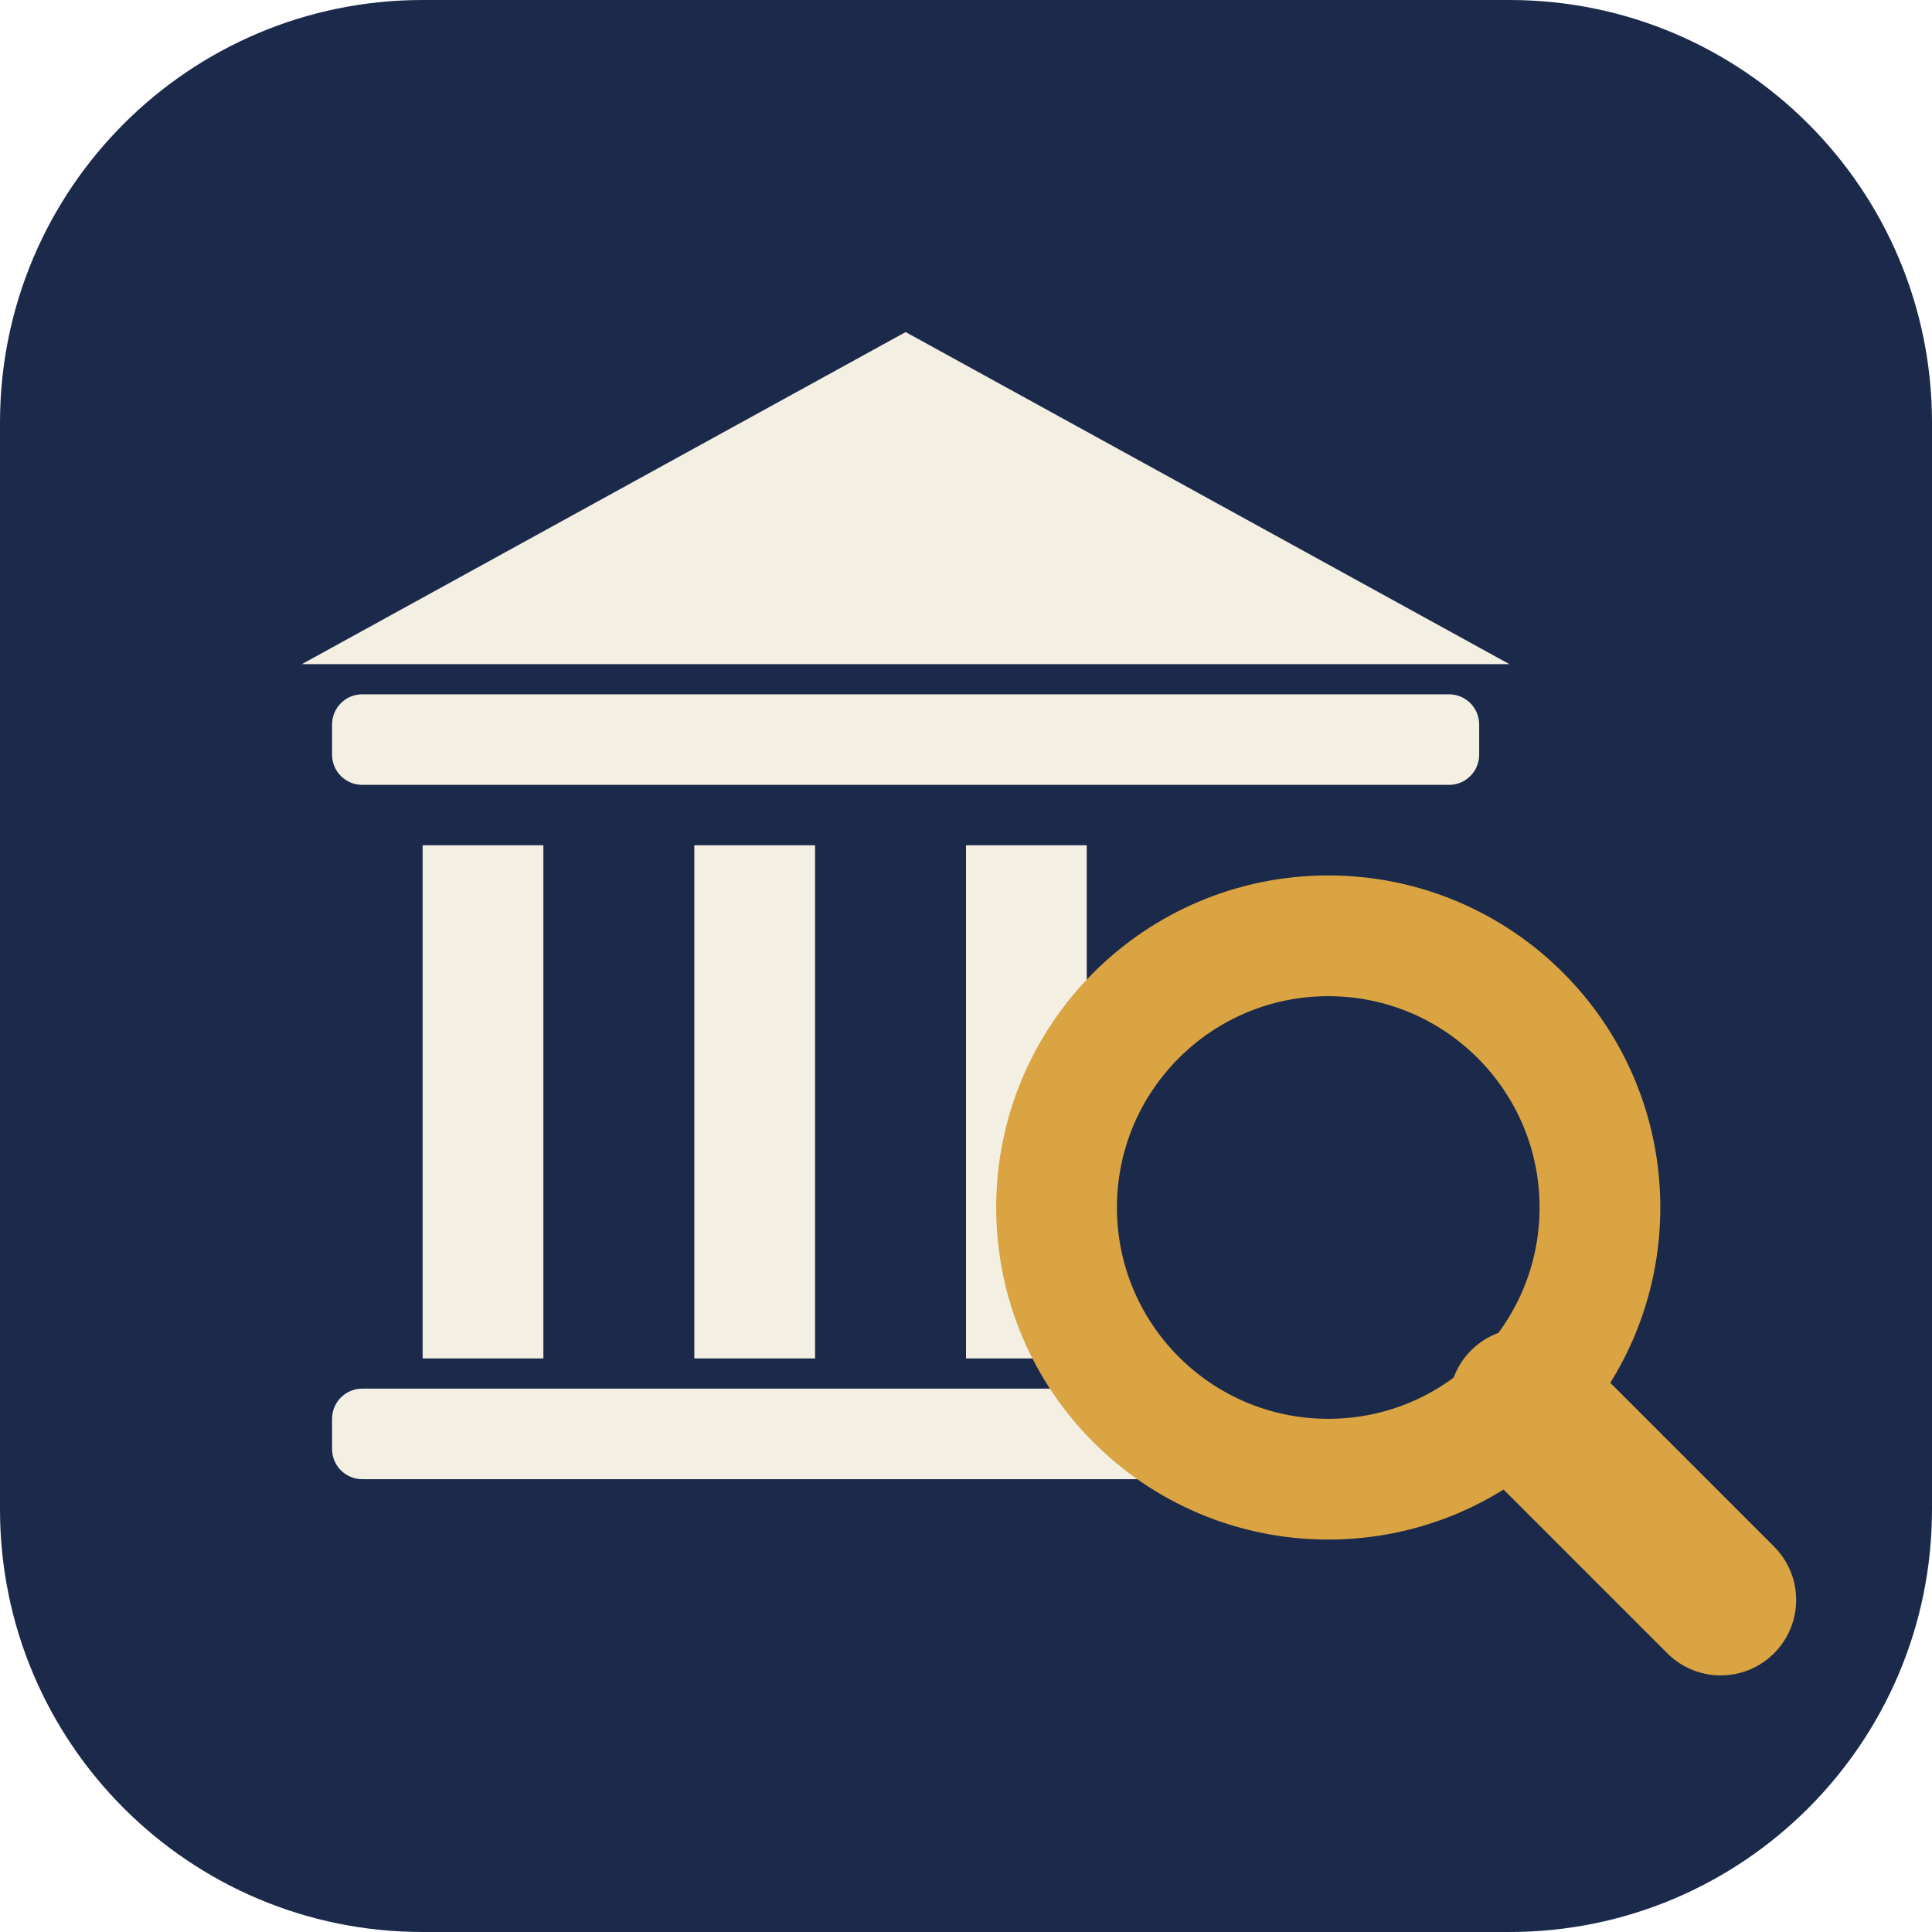
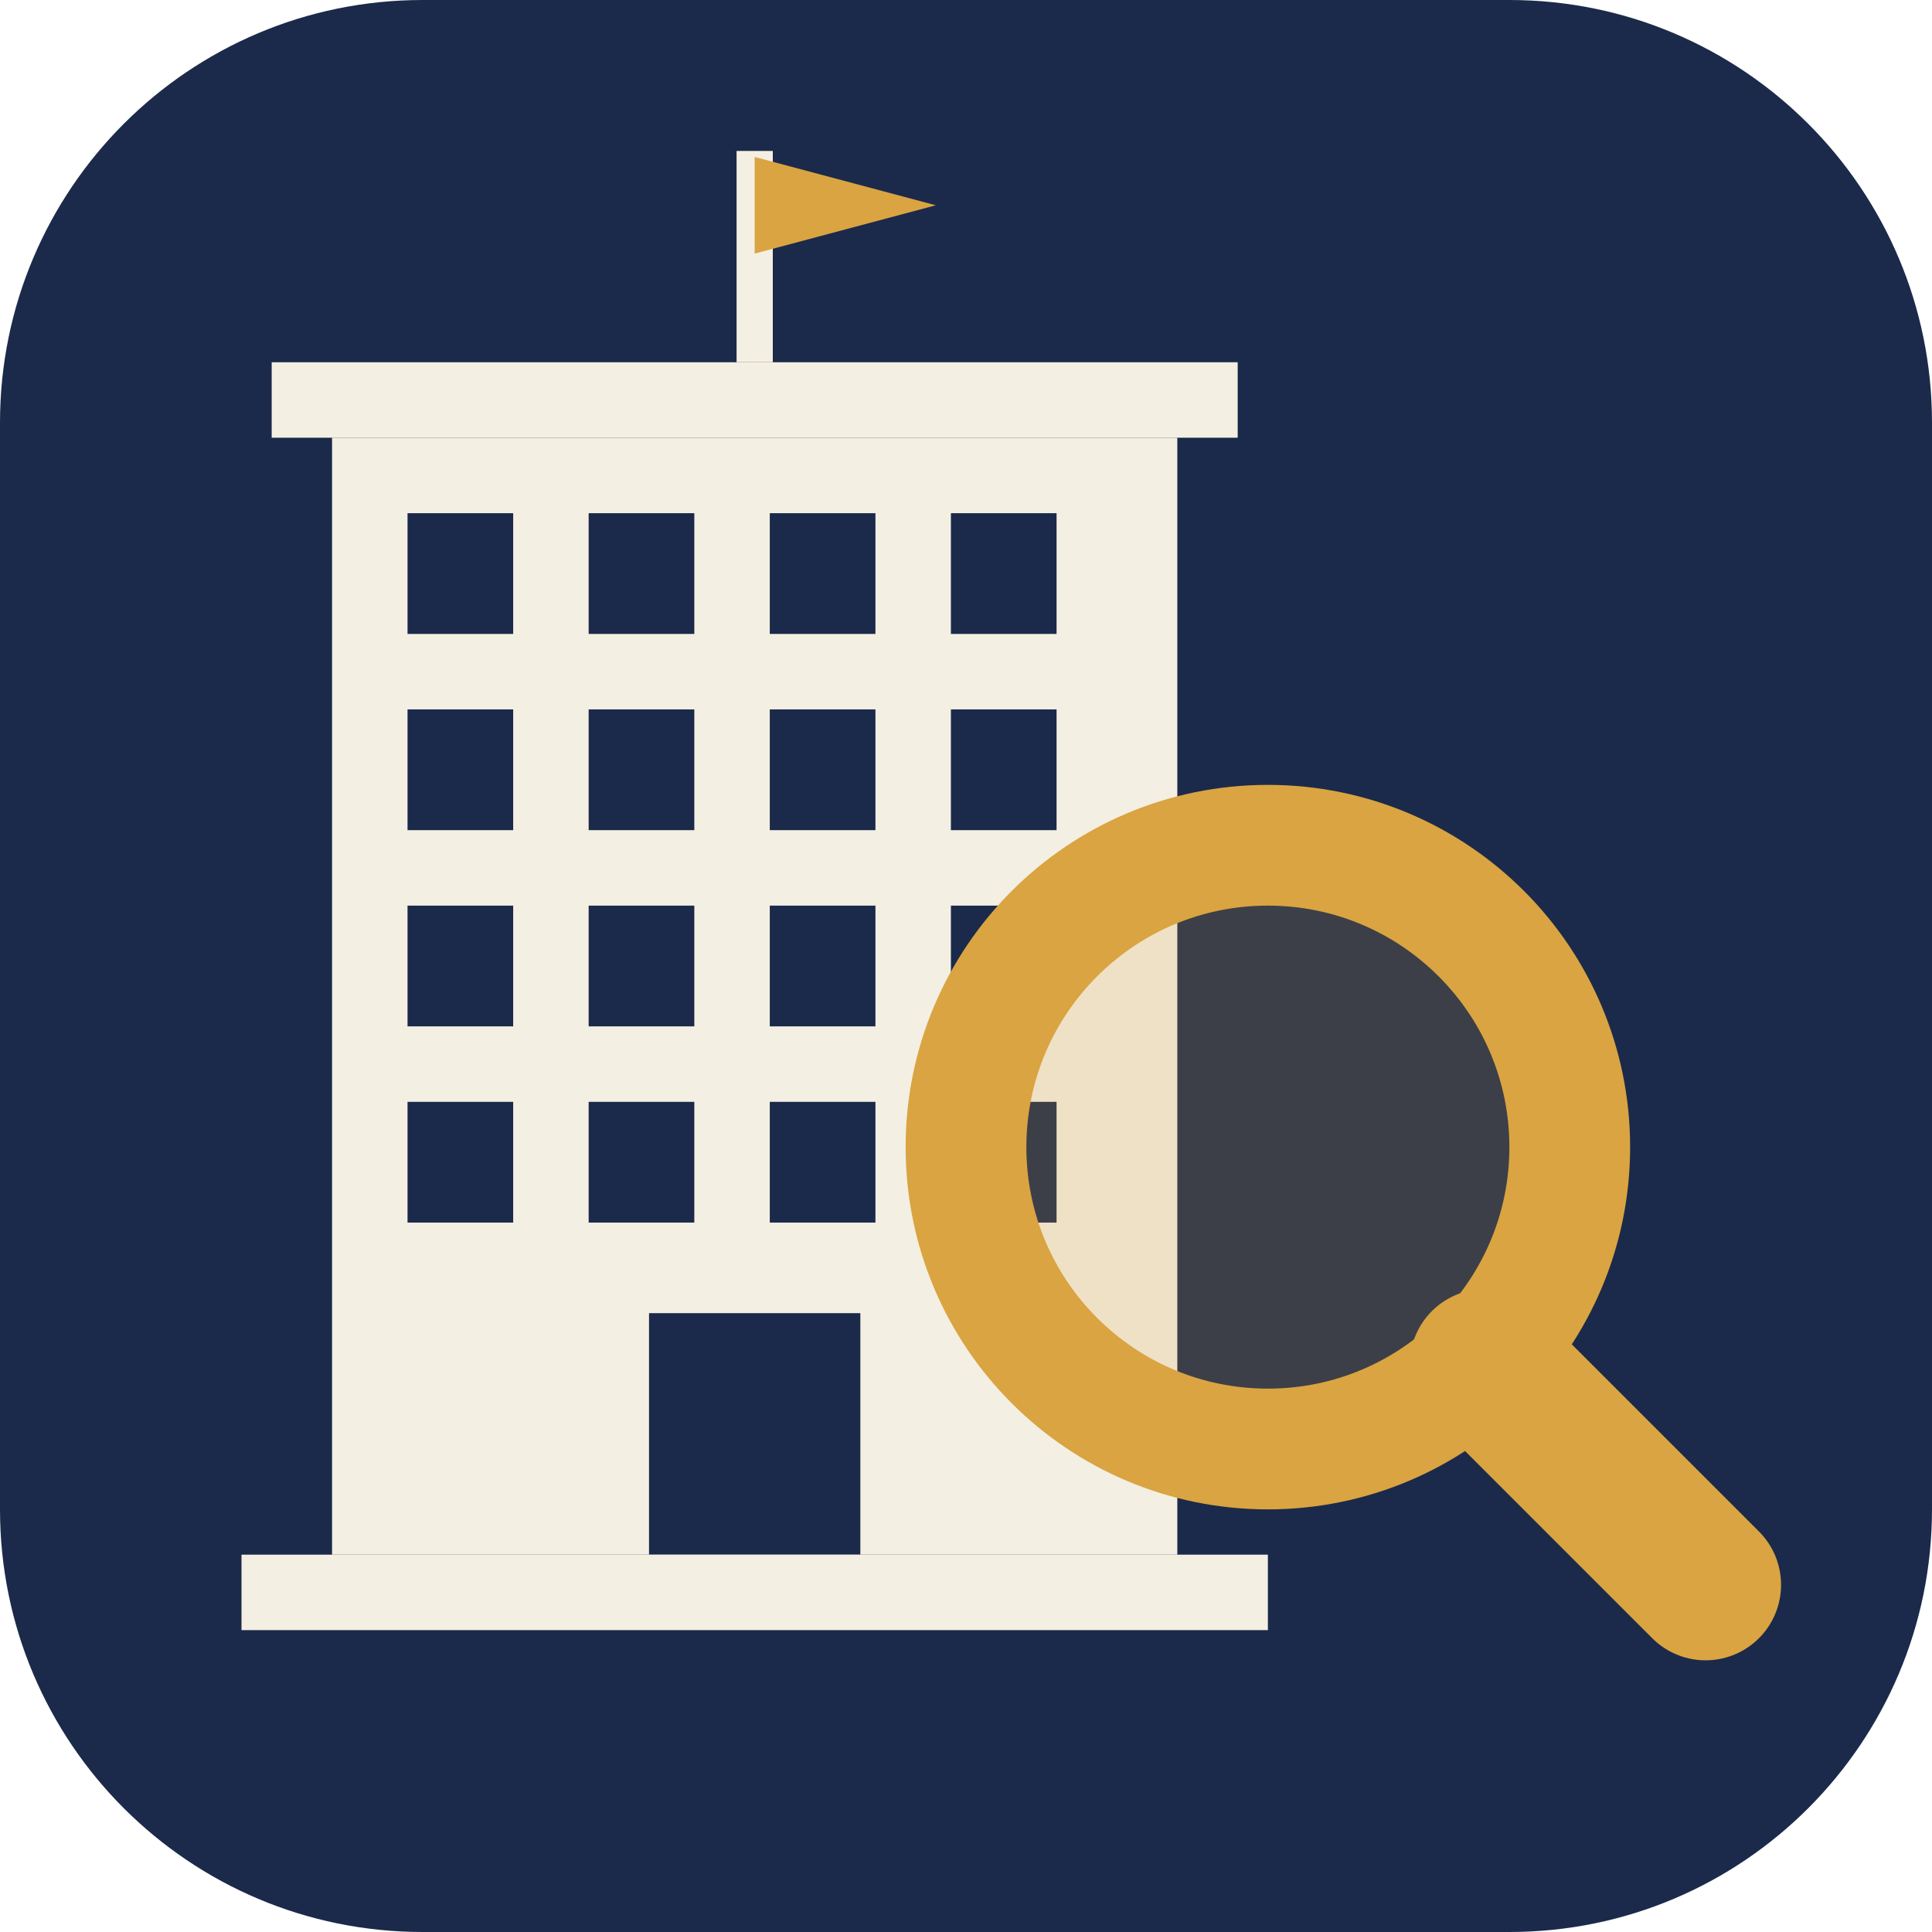
<svg xmlns="http://www.w3.org/2000/svg" viewBox="0 0 64 64" role="img" aria-label="Agency Tracker logo">
  <rect width="64" height="64" rx="14" fill="#1b2a4a" />
-   <path d="M10 22 L30 11 L50 22 Z" fill="#f4efe3" />
-   <rect x="11" y="23" width="38" height="3" rx="1" fill="#f4efe3" />
-   <rect x="14" y="28" width="4" height="17" fill="#f4efe3" />
-   <rect x="23" y="28" width="4" height="17" fill="#f4efe3" />
-   <rect x="32" y="28" width="4" height="17" fill="#f4efe3" />
-   <rect x="11" y="46" width="30" height="3" rx="1" fill="#f4efe3" />
-   <circle cx="44" cy="40" r="9" fill="none" stroke="#d9a441" stroke-width="4" />
-   <line x1="50.5" y1="46.5" x2="57" y2="53" stroke="#d9a441" stroke-width="5" stroke-linecap="round" />
+   <rect x="9" y="12" width="32" height="2.5" fill="#f4efe3" />
+   <rect x="11" y="14.5" width="28" height="37" fill="#f4efe3" />
+   <g fill="#1b2a4a">
+     <rect x="13.5" y="17" width="3.5" height="4" />
+     <rect x="19.5" y="17" width="3.5" height="4" />
+     <rect x="25.5" y="17" width="3.5" height="4" />
+     <rect x="31.5" y="17" width="3.5" height="4" />
+     <rect x="13.5" y="23.5" width="3.5" height="4" />
+     <rect x="19.5" y="23.5" width="3.5" height="4" />
+     <rect x="25.5" y="23.5" width="3.5" height="4" />
+     <rect x="31.5" y="23.5" width="3.5" height="4" />
+     <rect x="13.5" y="30" width="3.5" height="4" />
+     <rect x="19.5" y="30" width="3.5" height="4" />
+     <rect x="25.5" y="30" width="3.5" height="4" />
+     <rect x="31.5" y="30" width="3.5" height="4" />
+     <rect x="13.5" y="36.5" width="3.5" height="4" />
+     <rect x="19.5" y="36.5" width="3.5" height="4" />
+     <rect x="25.5" y="36.5" width="3.5" height="4" />
+     <rect x="31.5" y="36.5" width="3.5" height="4" />
+     <rect x="21.5" y="43.5" width="7" height="8" />
+   </g>
+   <rect x="8" y="51.5" width="34" height="2.5" fill="#f4efe3" />
+   <line x1="25" y1="5" x2="25" y2="12" stroke="#f4efe3" stroke-width="1.2" />
+   <path d="M25 5.2 L31 6.8 L25 8.4 Z" fill="#d9a441" />
+   <circle cx="42" cy="38" r="10" fill="#d9a441" fill-opacity="0.18" stroke="#d9a441" stroke-width="4" />
+   <line x1="49.2" y1="45.2" x2="56.5" y2="52.5" stroke="#d9a441" stroke-width="5" stroke-linecap="round" />
</svg>
